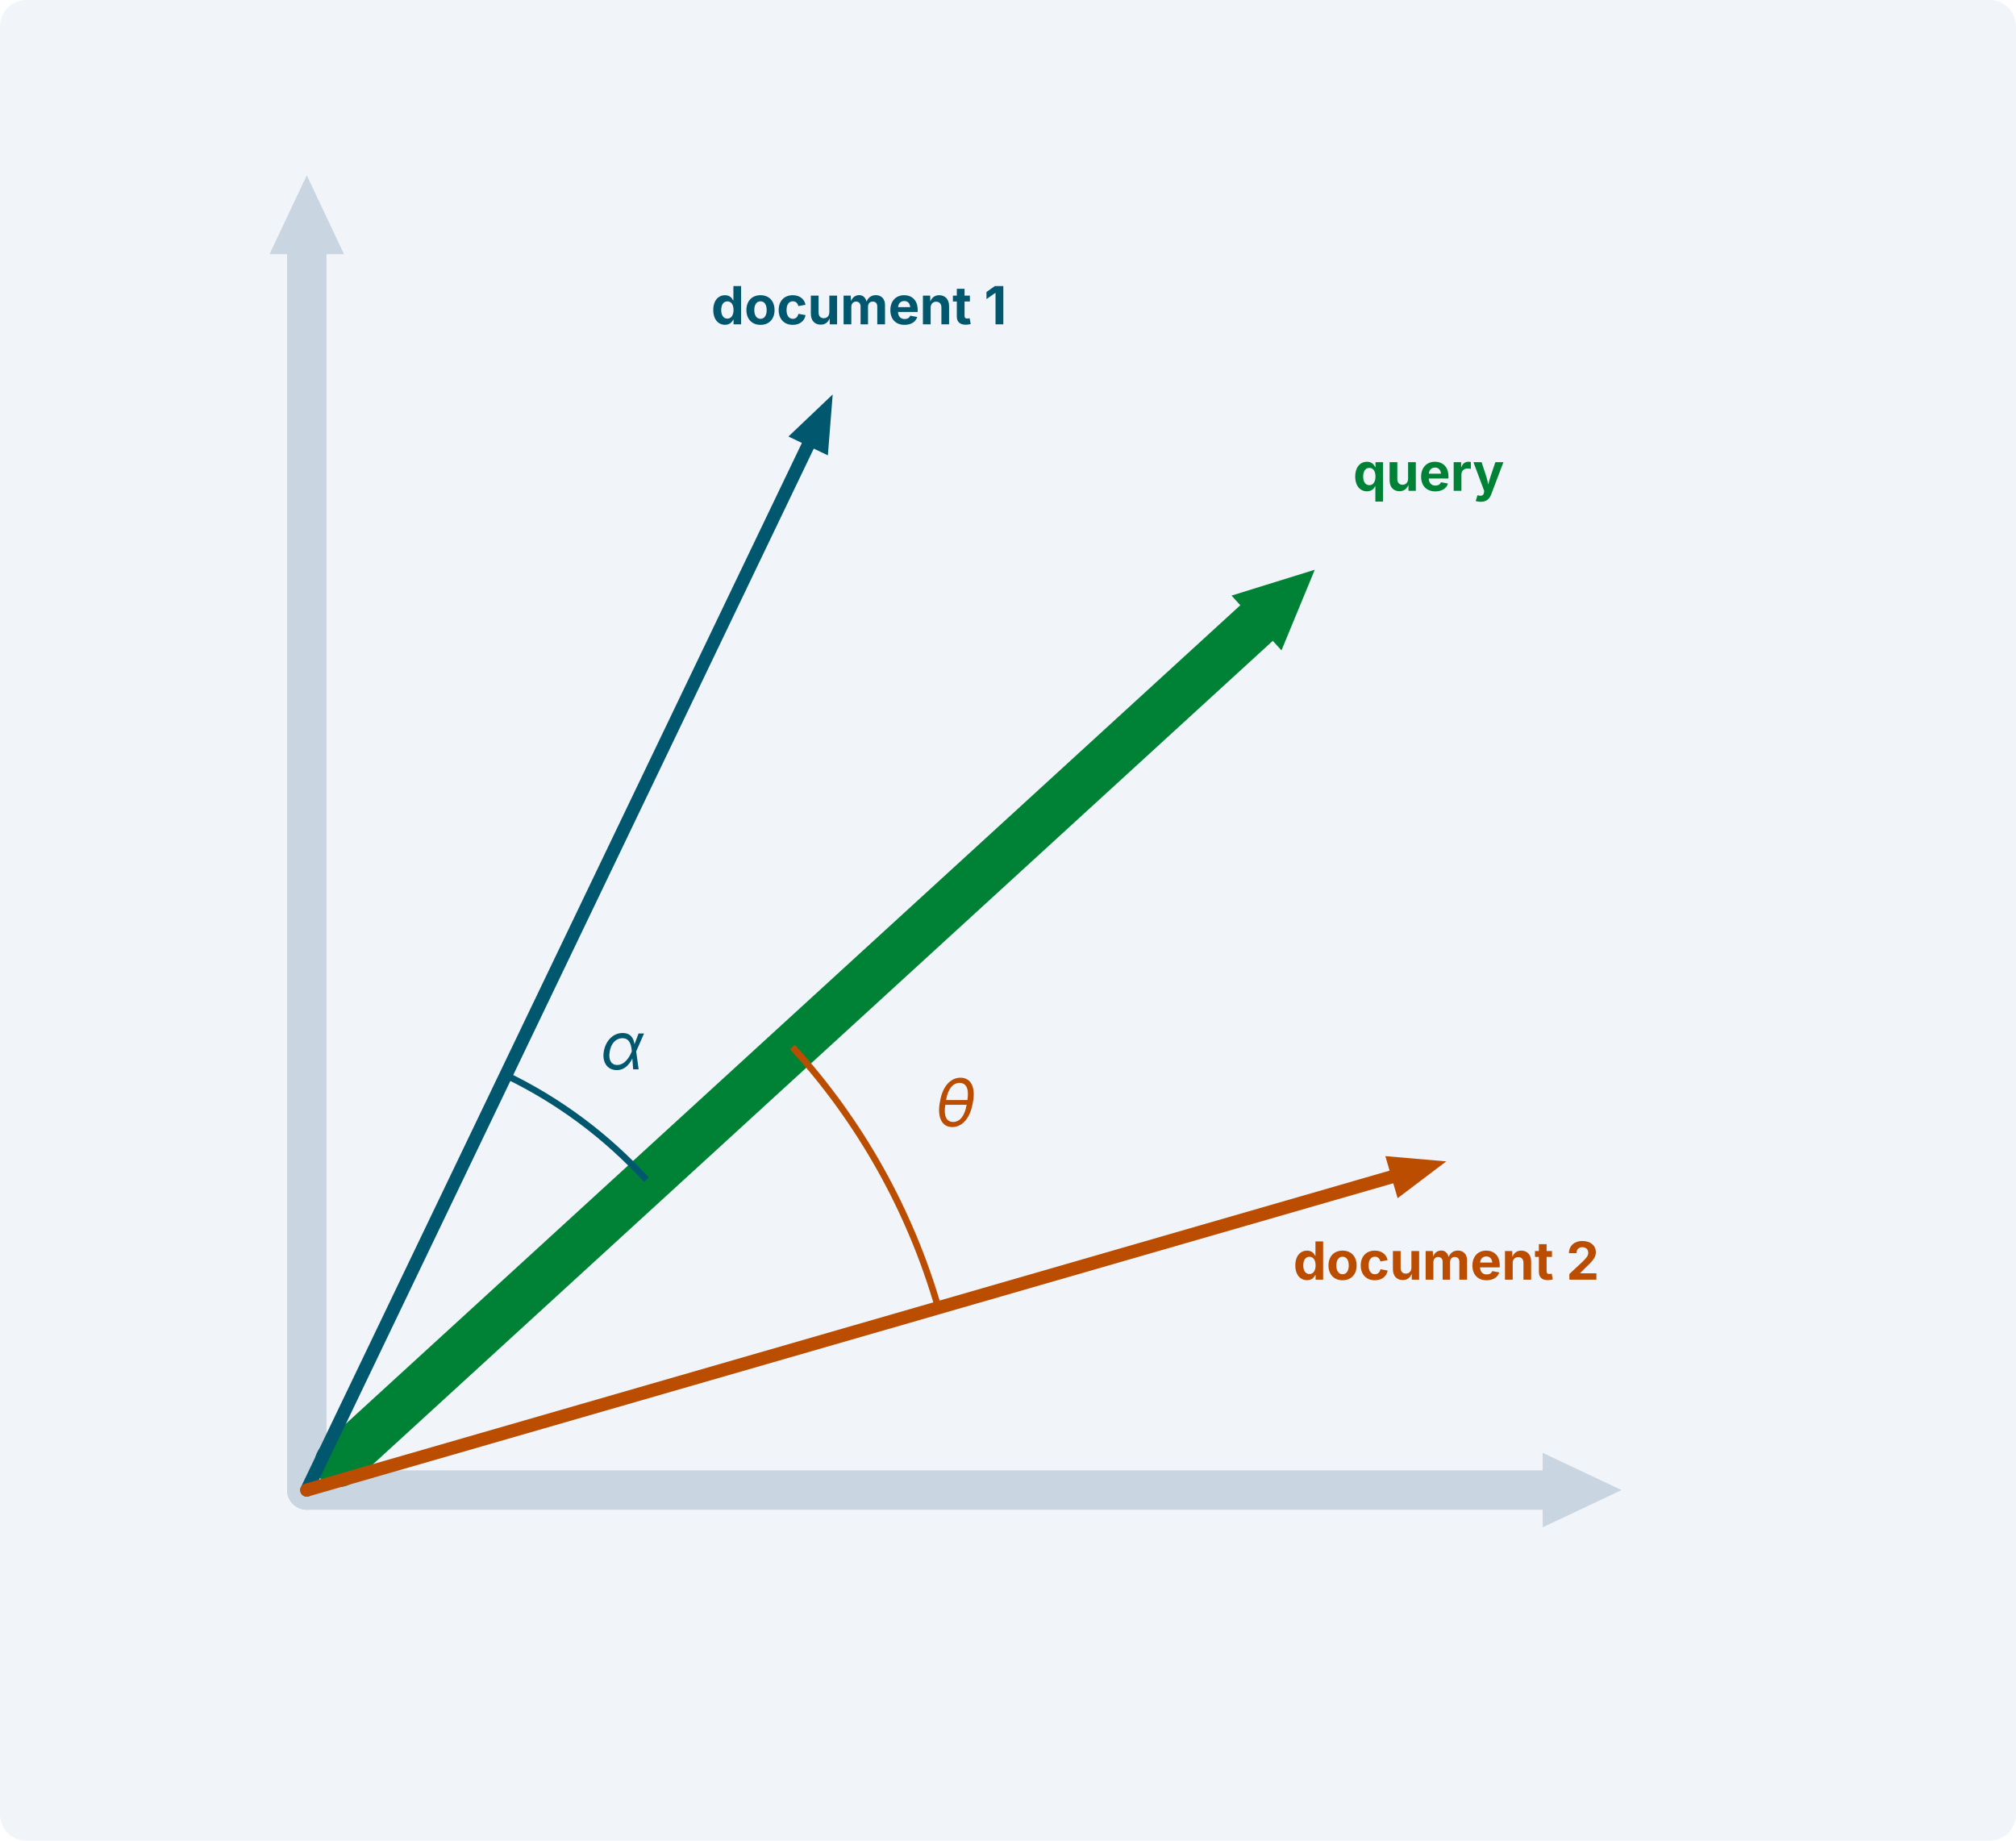
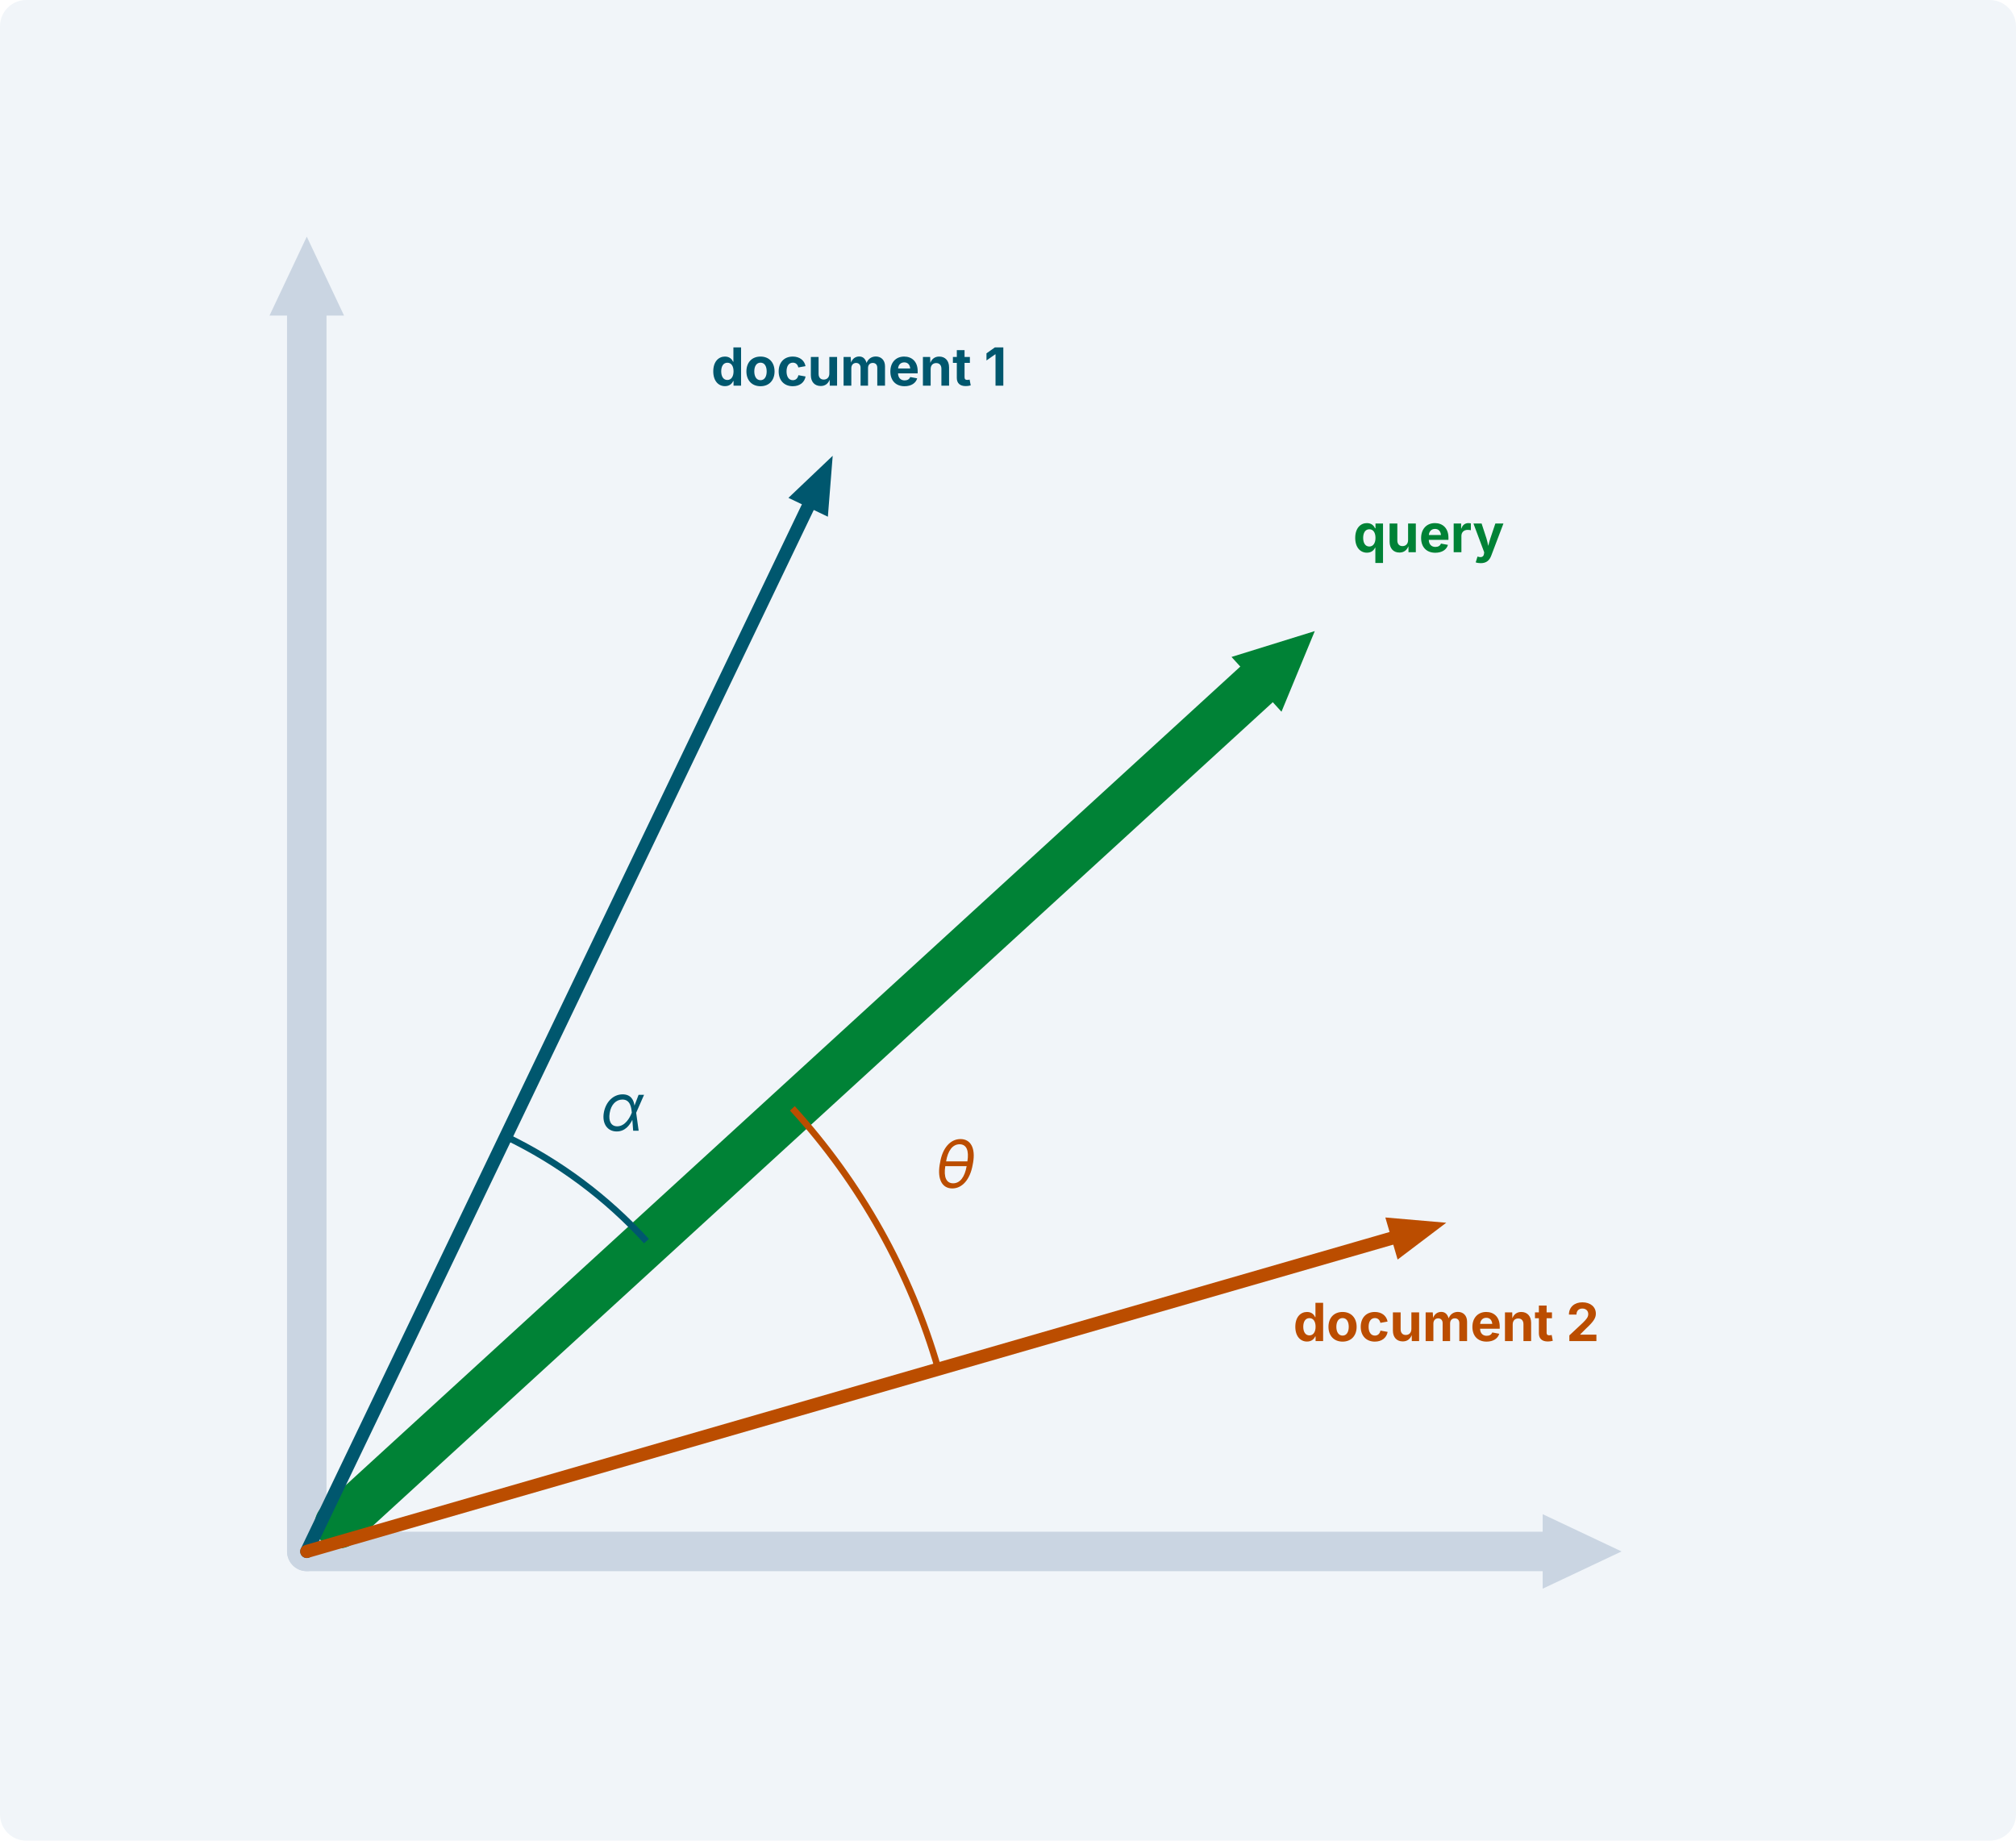
<svg xmlns="http://www.w3.org/2000/svg" viewBox="0 0 460 420" style="display:block;width:100%;max-width:460px;margin:0 auto">
  <style>
    .asr .axlbl { font-family: Inter, -apple-system, BlinkMacSystemFont, 'Segoe UI', Helvetica, Arial, sans-serif; font-size: 14px; fill: #314158; }
    .asr .qtext { font-family: Inter, -apple-system, BlinkMacSystemFont, 'Segoe UI', Helvetica, Arial, sans-serif; font-size: 12px; font-weight: bold; fill: #008236; }
    .asr .dtext { font-family: Inter, -apple-system, BlinkMacSystemFont, 'Segoe UI', Helvetica, Arial, sans-serif; font-size: 12px; font-weight: bold; }
    .asr .ang   { font-family: Inter, -apple-system, BlinkMacSystemFont, 'Segoe UI', Helvetica, Arial, sans-serif; font-size: 15px; font-style: italic; }
  </style>
  <g class="asr">
    <rect width="460" height="420" fill="#f1f5f9" rx="6" />
-     <path d="M 70 340 L 354.0 340.0" stroke="#cad5e2" stroke-width="9" stroke-linecap="round" fill="none" />
-     <polygon points="370.0,340.0 352.0,348.5 352.0,331.5" fill="#cad5e2" />
-     <path d="M 70 340 L 70.0 56.0" stroke="#cad5e2" stroke-width="9" stroke-linecap="round" fill="none" />
-     <polygon points="70.0,40.0 78.5,58.0 61.5,58.0" fill="#cad5e2" />
-     <path d="M 77.3 333.8 L 288.2 140.8" stroke="#008236" stroke-width="11" fill="none" stroke-linecap="round" />
-     <polygon points="300.0,130.0 292.4,148.4 281.0,135.9" fill="#008236" />
-     <path d="M 70 340 L 185.2 99.9" stroke="#00576e" stroke-width="3" stroke-linecap="round" fill="none" />
-     <polygon points="190.0,90.0 188.9,103.9 179.9,99.6" fill="#00576e" />
-     <path d="M 70 340 L 319.4 268.0" stroke="#bb4d00" stroke-width="3" stroke-linecap="round" fill="none" />
-     <polygon points="330.0,265.0 318.9,273.4 316.1,263.8" fill="#bb4d00" />
-     <path d="M 115.4 245.3 A 105 105 0 0 1 147.5 269.2" stroke="#00576e" stroke-width="1.5" fill="none" />
-     <path d="M 180.8 238.9 A 150 150 0 0 1 214.1 298.4" stroke="#bb4d00" stroke-width="1.5" fill="none" />
-     <text x="142" y="244" text-anchor="middle" class="ang" fill="#00576e">α</text>
-     <text x="218" y="257" text-anchor="middle" class="ang" fill="#bb4d00">θ</text>
-     <text x="196" y="74" text-anchor="middle" class="dtext" fill="#00576e">document 1</text>
-     <text x="326" y="112" text-anchor="middle" class="qtext">query</text>
-     <text x="330" y="292" text-anchor="middle" class="dtext" fill="#bb4d00">document 2</text>
+     <path d="M 70 354 L 354.0 354.0" stroke="#cad5e2" stroke-width="9" stroke-linecap="round" fill="none" />
+     <polygon points="370.0,354.0 352.0,362.5 352.0,345.5" fill="#cad5e2" />
+     <path d="M 70 354 L 70.0 70.0" stroke="#cad5e2" stroke-width="9" stroke-linecap="round" fill="none" />
+     <polygon points="70.0,54.0 78.5,72.0 61.5,72.0" fill="#cad5e2" />
+     <path d="M 77.3 347.8 L 288.2 154.8" stroke="#008236" stroke-width="11" fill="none" stroke-linecap="round" />
+     <polygon points="300.0,144.0 292.4,162.4 281.0,149.9" fill="#008236" />
+     <path d="M 70 354 L 185.2 113.9" stroke="#00576e" stroke-width="3" stroke-linecap="round" fill="none" />
+     <polygon points="190.0,104.0 188.9,117.9 179.9,113.6" fill="#00576e" />
+     <path d="M 70 354 L 319.4 282.0" stroke="#bb4d00" stroke-width="3" stroke-linecap="round" fill="none" />
+     <polygon points="330.0,279.0 318.9,287.4 316.1,277.8" fill="#bb4d00" />
+     <path d="M 115.4 259.3 A 105 105 0 0 1 147.5 283.2" stroke="#00576e" stroke-width="1.5" fill="none" />
+     <path d="M 180.8 252.9 A 150 150 0 0 1 214.1 312.4" stroke="#bb4d00" stroke-width="1.5" fill="none" />
+     <text x="142" y="258" text-anchor="middle" class="ang" fill="#00576e">α</text>
+     <text x="218" y="271" text-anchor="middle" class="ang" fill="#bb4d00">θ</text>
+     <text x="196" y="88" text-anchor="middle" class="dtext" fill="#00576e">document 1</text>
+     <text x="326" y="126" text-anchor="middle" class="qtext">query</text>
+     <text x="330" y="306" text-anchor="middle" class="dtext" fill="#bb4d00">document 2</text>
  </g>
</svg>
